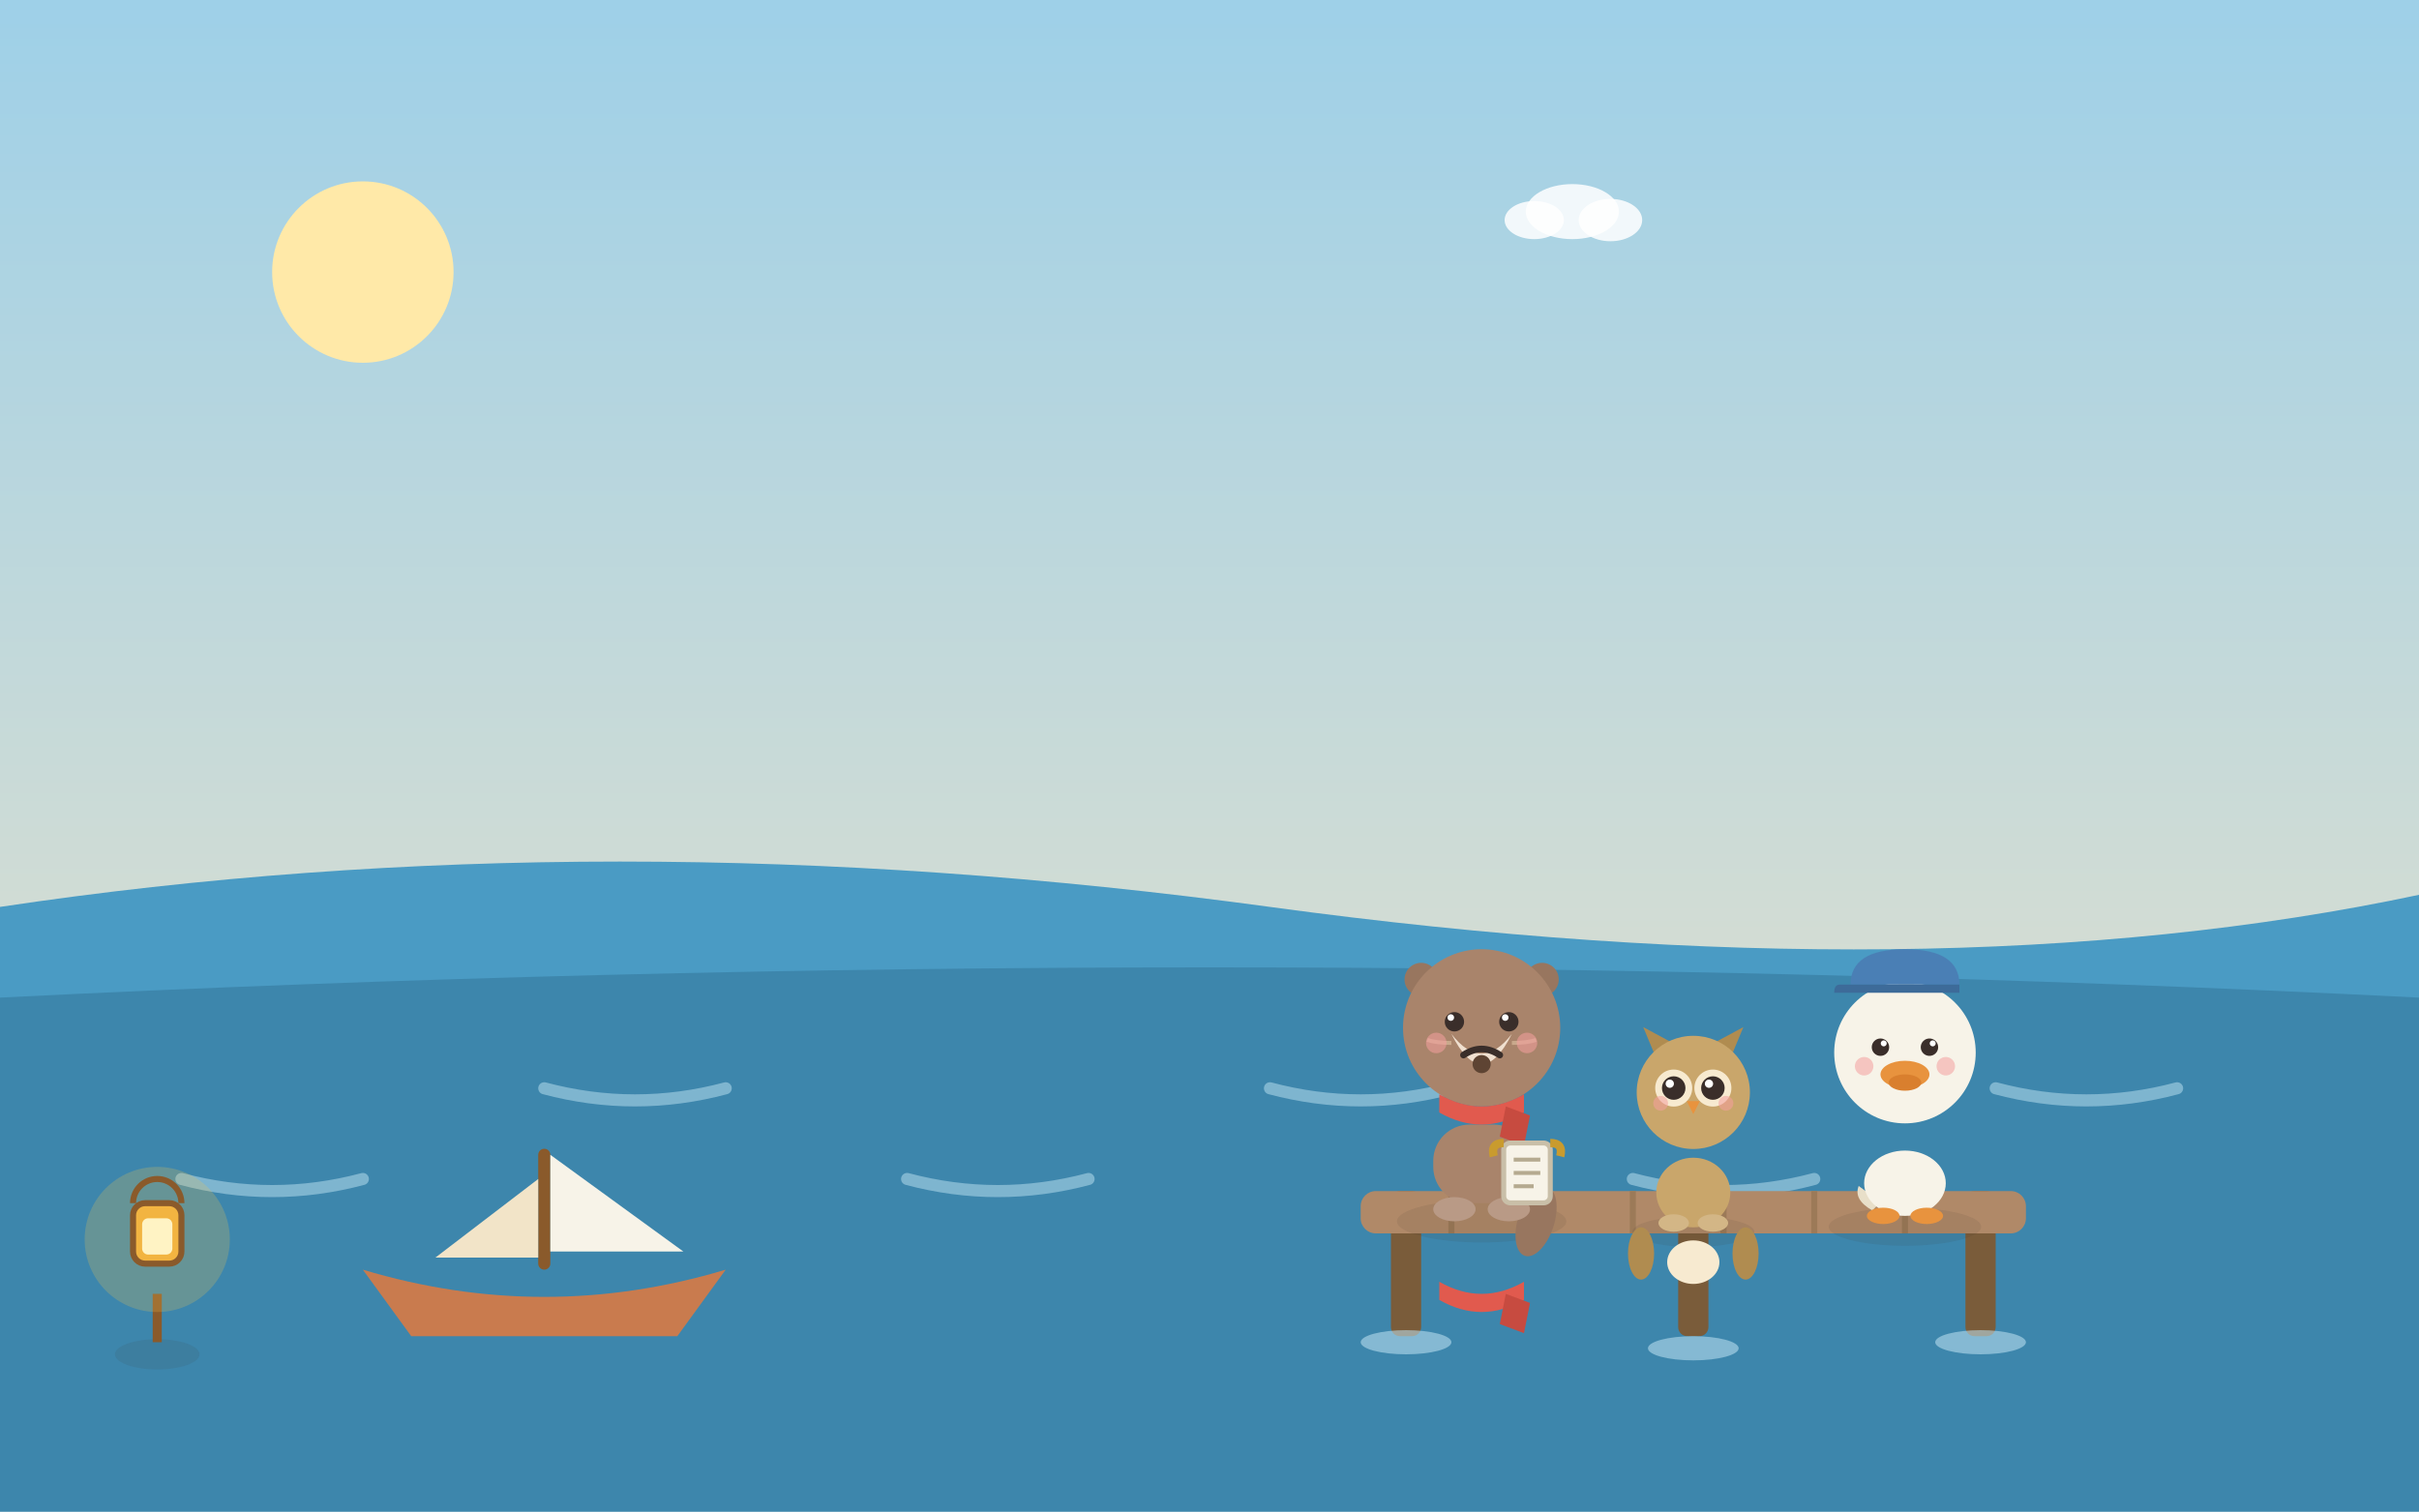
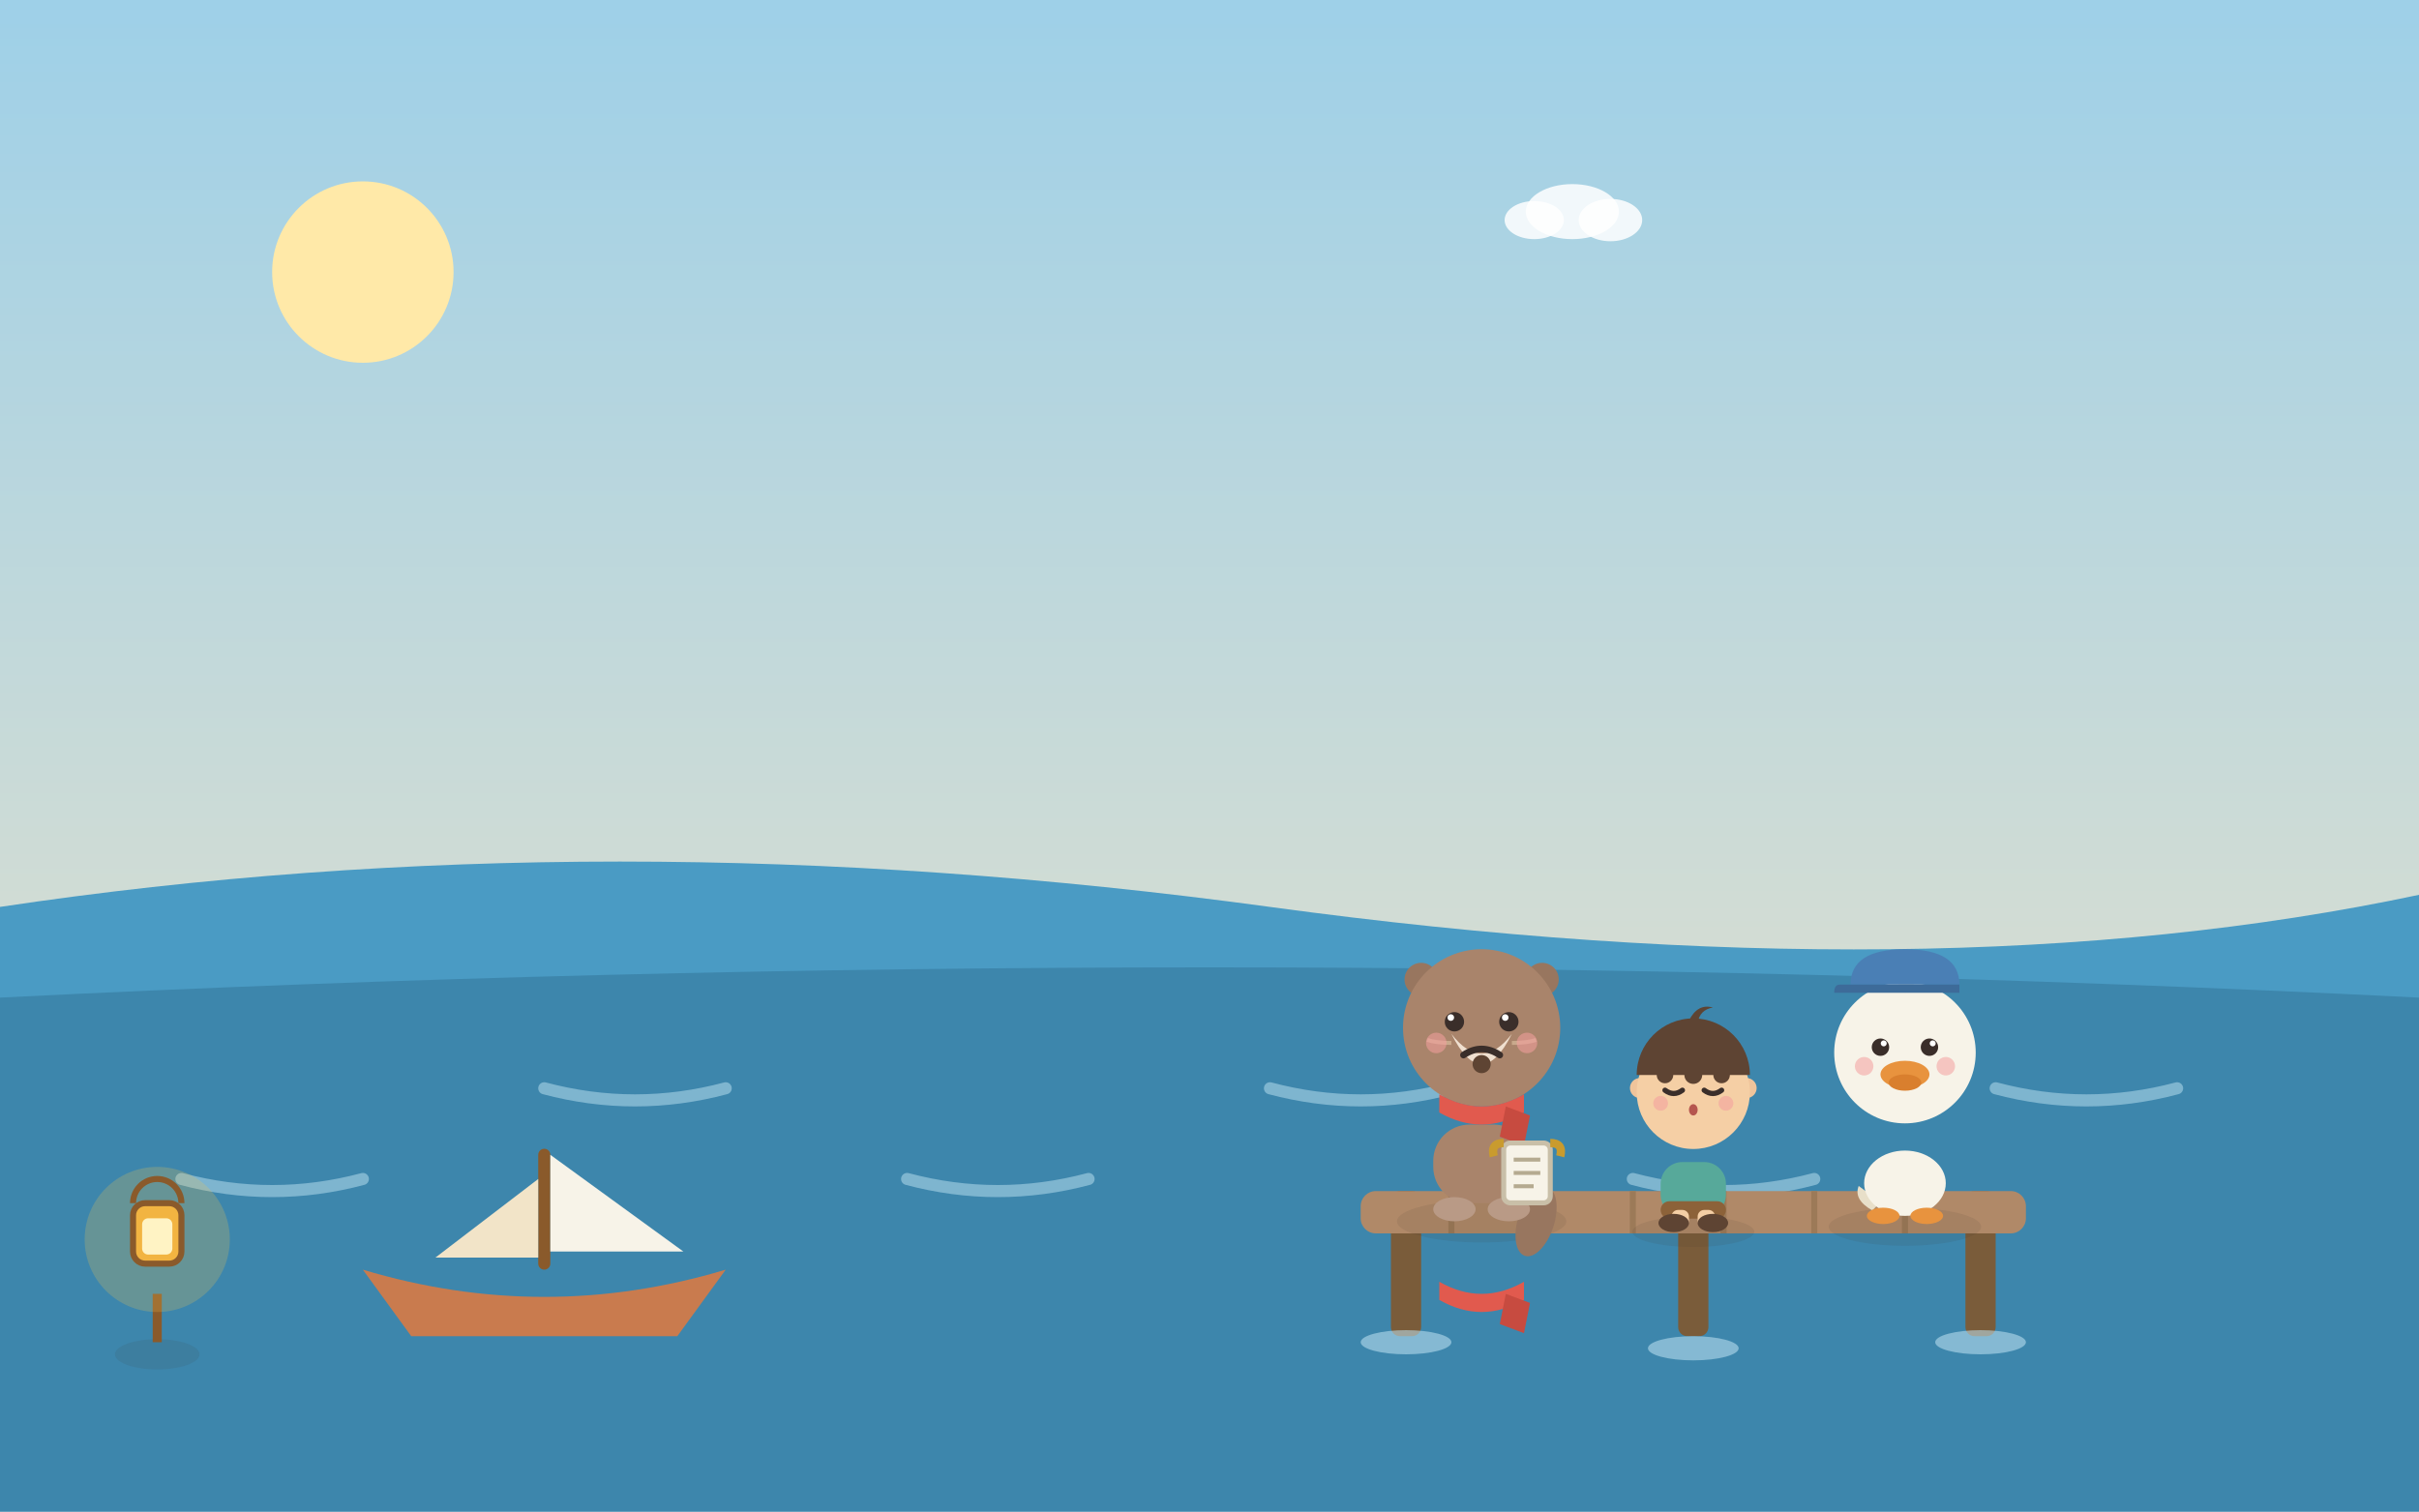
<svg xmlns="http://www.w3.org/2000/svg" viewBox="0 0 800 500">
  <defs>
    <linearGradient id="sky" x1="0" y1="0" x2="0" y2="1">
      <stop offset="0" stop-color="#9ED0E8" />
      <stop offset="1" stop-color="#F2E4C8" />
    </linearGradient>
  </defs>
  <rect x="0" y="0" width="800" height="500" rx="0" fill="url(#sky)" />
  <circle cx="120" cy="90" r="30" fill="#FFE9A8" />
  <g transform="translate(520,70) scale(0.7,0.7)">
    <ellipse cx="0" cy="0" rx="22" ry="13" fill="#FFFFFF" opacity="0.85" />
    <ellipse cx="-18" cy="4" rx="14" ry="9" fill="#FFFFFF" opacity="0.85" />
    <ellipse cx="18" cy="4" rx="15" ry="10" fill="#FFFFFF" opacity="0.85" />
  </g>
  <path d="M0,300 Q200,270 420,300 T800,296 L800,500 L0,500 Z" fill="#4A9BC4" />
  <path d="M0,330 Q400,310 800,330 L800,500 L0,500 Z" fill="#3D86AC" />
  <path d="M60,390 q30,8 60,0" stroke="#BFE3F2" stroke-width="4" stroke-linecap="round" opacity="0.5" fill="none" />
  <path d="M180,360 q30,8 60,0" stroke="#BFE3F2" stroke-width="4" stroke-linecap="round" opacity="0.5" fill="none" />
  <path d="M300,390 q30,8 60,0" stroke="#BFE3F2" stroke-width="4" stroke-linecap="round" opacity="0.5" fill="none" />
  <path d="M420,360 q30,8 60,0" stroke="#BFE3F2" stroke-width="4" stroke-linecap="round" opacity="0.5" fill="none" />
  <path d="M540,390 q30,8 60,0" stroke="#BFE3F2" stroke-width="4" stroke-linecap="round" opacity="0.5" fill="none" />
  <path d="M660,360 q30,8 60,0" stroke="#BFE3F2" stroke-width="4" stroke-linecap="round" opacity="0.5" fill="none" />
  <g transform="translate(180,420) scale(1,1)">
    <path d="M-60,0 q60,18 120,0 l-16,22 h-88 z" fill="#C97B4E" />
    <rect x="-2" y="-40" width="4" height="40" rx="2" fill="#8a5a2b" />
    <path d="M2,-38 L46,-6 L2,-6 Z" fill="#F7F3E8" />
    <path d="M-2,-30 L-36,-4 L-2,-4 Z" fill="#F2E4C8" />
  </g>
  <g transform="translate(560,402) scale(1,1)">
    <rect x="-100" y="-8" width="10" height="48" rx="3" fill="#7A5C3A" />
    <rect x="-5" y="-8" width="10" height="48" rx="3" fill="#7A5C3A" />
    <rect x="90" y="-8" width="10" height="48" rx="3" fill="#7A5C3A" />
    <rect x="-110" y="-8" width="220" height="14" rx="5" fill="#B08968" />
    <path d="M-80,-8 v14 M-50,-8 v14 M-20,-8 v14 M10,-8 v14 M40,-8 v14 M70,-8 v14" fill="none" stroke="#9C7A58" stroke-width="2" />
    <ellipse cx="-95" cy="42" rx="15" ry="4" fill="#BFE3F2" opacity="0.55" />
    <ellipse cx="0" cy="44" rx="15" ry="4" fill="#BFE3F2" opacity="0.55" />
    <ellipse cx="95" cy="42" rx="15" ry="4" fill="#BFE3F2" opacity="0.55" />
  </g>
  <g transform="translate(490,402) scale(1,1)">
    <ellipse cx="0" cy="2" rx="28" ry="7" fill="#3A2E2A" opacity="0.10" />
    <g transform="translate(0,0) scale(1,1)">
      <ellipse cx="18" cy="2" rx="6" ry="12" fill="#98765F" transform="rotate(18 18 2)" />
      <rect x="-16" y="-30" width="32" height="26" rx="12" fill="#A9846B" />
      <path d="M-14,22 q14,8 28,0 l0,6 q-14,8 -28,0 z" fill="#E15A4E" />
      <path d="M8,26 l8,3 l-2,10 l-8,-3 z" fill="#C74B40" />
      <ellipse cx="-9" cy="-2" rx="7" ry="4" fill="#b99a86" />
      <ellipse cx="9" cy="-2" rx="7" ry="4" fill="#b99a86" />
    </g>
    <g transform="translate(0,-62) scale(1,1)">
      <circle cx="-20" cy="-16" r="5.5" fill="#98765F" />
      <circle cx="20" cy="-16" r="5.5" fill="#98765F" />
      <circle cx="0" cy="0" r="26" fill="#A9846B" />
      <path d="M-10,2 Q0,15 10,2 Q5,12 0,12 Q-5,12 -10,2 Z" fill="#F0E0D0" />
      <circle cx="0" cy="12" r="3" fill="#5E4433" />
      <path d="M-10,5 q-5,0 -8,-1 M10,5 q5,0 8,-1" stroke="#C9A98C" stroke-width="1.3" fill="none" />
      <circle cx="-9" cy="-2" r="3.2" fill="#3A2E2A" />
      <circle cx="9" cy="-2" r="3.2" fill="#3A2E2A" />
      <circle cx="-10.2" cy="-3.4" r="1.1" fill="#fff" />
      <circle cx="7.8" cy="-3.4" r="1.1" fill="#fff" />
      <path d="M-6,9 q6,-4 12,0" stroke="#3A2E2A" stroke-width="2.2" stroke-linecap="round" fill="none" />
      <circle cx="-15" cy="5" r="3.4" fill="#F49E9E" opacity="0.55" />
      <circle cx="15" cy="5" r="3.4" fill="#F49E9E" opacity="0.55" />
      <path d="M-14,22 q14,8 28,0 l0,6 q-14,8 -28,0 z" fill="#E15A4E" />
      <path d="M8,26 l8,3 l-2,10 l-8,-3 z" fill="#C74B40" />
    </g>
    <g transform="translate(15,-14) scale(1.1,1.1)">
      <rect x="-7" y="-9" width="14" height="18" rx="2" fill="#F7F3E8" stroke="#C9BFA8" stroke-width="1.5" />
      <path d="M-4,-4 h8 M-4,0 h8 M-4,4 h6" fill="none" stroke="#B5AA90" stroke-width="1.2" />
      <path d="M-7,-9 q-4,0 -3,4 M7,-9 q4,0 3,4" stroke="#C99B2E" stroke-width="2.5" fill="none" />
    </g>
  </g>
  <g transform="translate(630,404) scale(-0.9,0.9)">
    <ellipse cx="0" cy="2" rx="28" ry="7" fill="#3A2E2A" opacity="0.10" />
    <g transform="translate(0,0) scale(1,1)">
      <path d="M12,-4 q7,-4 5,-9 q-4,3 -8,6 z" fill="#E8DFC9" />
      <ellipse cx="0" cy="-14" rx="15" ry="12" fill="#F7F3E8" />
      <ellipse cx="-8" cy="-2" rx="6" ry="3" fill="#E8933E" />
      <ellipse cx="8" cy="-2" rx="6" ry="3" fill="#E8933E" />
    </g>
    <g transform="translate(0,-62) scale(1,1)">
      <circle cx="0" cy="0" r="26" fill="#F7F3E8" />
      <circle cx="-9" cy="-2" r="3.2" fill="#3A2E2A" />
      <circle cx="9" cy="-2" r="3.2" fill="#3A2E2A" />
      <circle cx="-10.2" cy="-3.4" r="1.1" fill="#fff" />
      <circle cx="7.8" cy="-3.4" r="1.1" fill="#fff" />
      <path d="M-6,9 q6,-4 12,0" stroke="#3A2E2A" stroke-width="2.2" stroke-linecap="round" fill="none" />
      <circle cx="-15" cy="5" r="3.4" fill="#F49E9E" opacity="0.55" />
      <circle cx="15" cy="5" r="3.4" fill="#F49E9E" opacity="0.55" />
      <ellipse cx="0" cy="8" rx="9" ry="5" fill="#E8933E" />
      <ellipse cx="0" cy="11" rx="6" ry="3" fill="#D97F2E" />
      <path d="M-4,-24 q4,-6 8,-2 q-3,1 -4,4 z" fill="#E8DFC9" />
      <g transform="translate(0,-5) scale(1,1)">
        <path d="M-20,-20 q0,-13 20,-13 q20,0 20,13 z" fill="#4A7FB5" />
        <path d="M-20,-20 h44 q2,0 2,3 h-46 z" fill="#3D6B99" />
      </g>
    </g>
  </g>
  <g transform="translate(560,406) scale(0.72,0.72)">
    <ellipse cx="0" cy="2" rx="28" ry="7" fill="#3A2E2A" opacity="0.10" />
    <g transform="translate(0,0) scale(1,1)">
-       <ellipse cx="0" cy="-16" rx="17" ry="16" fill="#C9A66B" />
-       <ellipse cx="0" cy="16" rx="12" ry="10" fill="#F7EAD0" />
-       <ellipse cx="-24" cy="12" rx="6" ry="12" fill="#B08C50" />
-       <ellipse cx="24" cy="12" rx="6" ry="12" fill="#B08C50" />
-       <ellipse cx="-9" cy="-2" rx="7" ry="4" fill="#d3b686" />
-       <ellipse cx="9" cy="-2" rx="7" ry="4" fill="#d3b686" />
+       <rect x="-15" y="-30" width="30" height="25" rx="10" fill="#57A99A" />
+       <rect x="-15" y="-12" width="30" height="8" rx="4" fill="#8C6239" />
+       <rect x="-10" y="-8" width="8" height="8" rx="3" fill="#F5CFA5" />
+       <rect x="2" y="-8" width="8" height="8" rx="3" fill="#F5CFA5" />
+       <ellipse cx="-9" cy="-2" rx="7" ry="4.2" fill="#5E4433" />
+       <ellipse cx="9" cy="-2" rx="7" ry="4.2" fill="#5E4433" />
    </g>
    <g transform="translate(0,-62) scale(1,1)">
-       <path d="M-18,-18 L-23,-30 L-10,-23 Z" fill="#B08C50" />
-       <path d="M18,-18 L23,-30 L10,-23 Z" fill="#B08C50" />
-       <circle cx="0" cy="0" r="26" fill="#C9A66B" />
-       <circle cx="-9" cy="-2" r="8.5" fill="#F7EAD0" />
-       <circle cx="9" cy="-2" r="8.5" fill="#F7EAD0" />
-       <circle cx="-9" cy="-2" r="5.4" fill="#3A2E2A" />
-       <circle cx="9" cy="-2" r="5.4" fill="#3A2E2A" />
-       <circle cx="-10.8" cy="-4" r="1.9" fill="#fff" />
-       <circle cx="7.2" cy="-4" r="1.9" fill="#fff" />
+       <circle cx="-24.5" cy="-2" r="4.6" fill="#EFC49B" />
+       <circle cx="24.5" cy="-2" r="4.6" fill="#EFC49B" />
+       <circle cx="0" cy="0" r="26" fill="#F5CFA5" />
+       <path d="M-13,-1 q4,3 8,0 M5,-1 q4,3 8,0" stroke="#3A2E2A" stroke-width="2.4" stroke-linecap="round" fill="none" />
      <circle cx="-15" cy="5" r="3.4" fill="#F49E9E" opacity="0.55" />
      <circle cx="15" cy="5" r="3.4" fill="#F49E9E" opacity="0.55" />
-       <path d="M-3,4 L3,4 L0,10 Z" fill="#E8933E" />
+       <ellipse cx="0" cy="8" rx="2" ry="2.6" fill="#B5564F" />
+       <path d="M-26,-8 a26,26 0 0 1 52,0 z" fill="#5E4433" />
+       <circle cx="-13" cy="-8" r="3.8" fill="#5E4433" />
+       <circle cx="0" cy="-8" r="4.1" fill="#5E4433" />
+       <circle cx="13" cy="-8" r="3.8" fill="#5E4433" />
+       <path d="M-2,-33 q4,-8 11,-6 q-6,1 -7,7 z" fill="#5E4433" />
    </g>
  </g>
  <g transform="translate(52,446) scale(1,1)">
    <ellipse cx="0" cy="2" rx="14" ry="5" fill="#3A2E2A" opacity="0.10" />
    <path d="M0,-2 v-16" fill="none" stroke="#8a5a2b" stroke-width="3" />
    <circle cx="0" cy="-36" r="24" fill="#F8C64B" opacity="0.22" />
    <path d="M-8,-48 a8,8 0 0 1 16,0" stroke="#8a5a2b" stroke-width="2" fill="none" />
    <rect x="-8" y="-48" width="16" height="20" rx="4" fill="#F2B441" stroke="#8a5a2b" stroke-width="2" />
    <rect x="-5" y="-43" width="10" height="12" rx="2" fill="#FFF3C4" />
  </g>
</svg>
